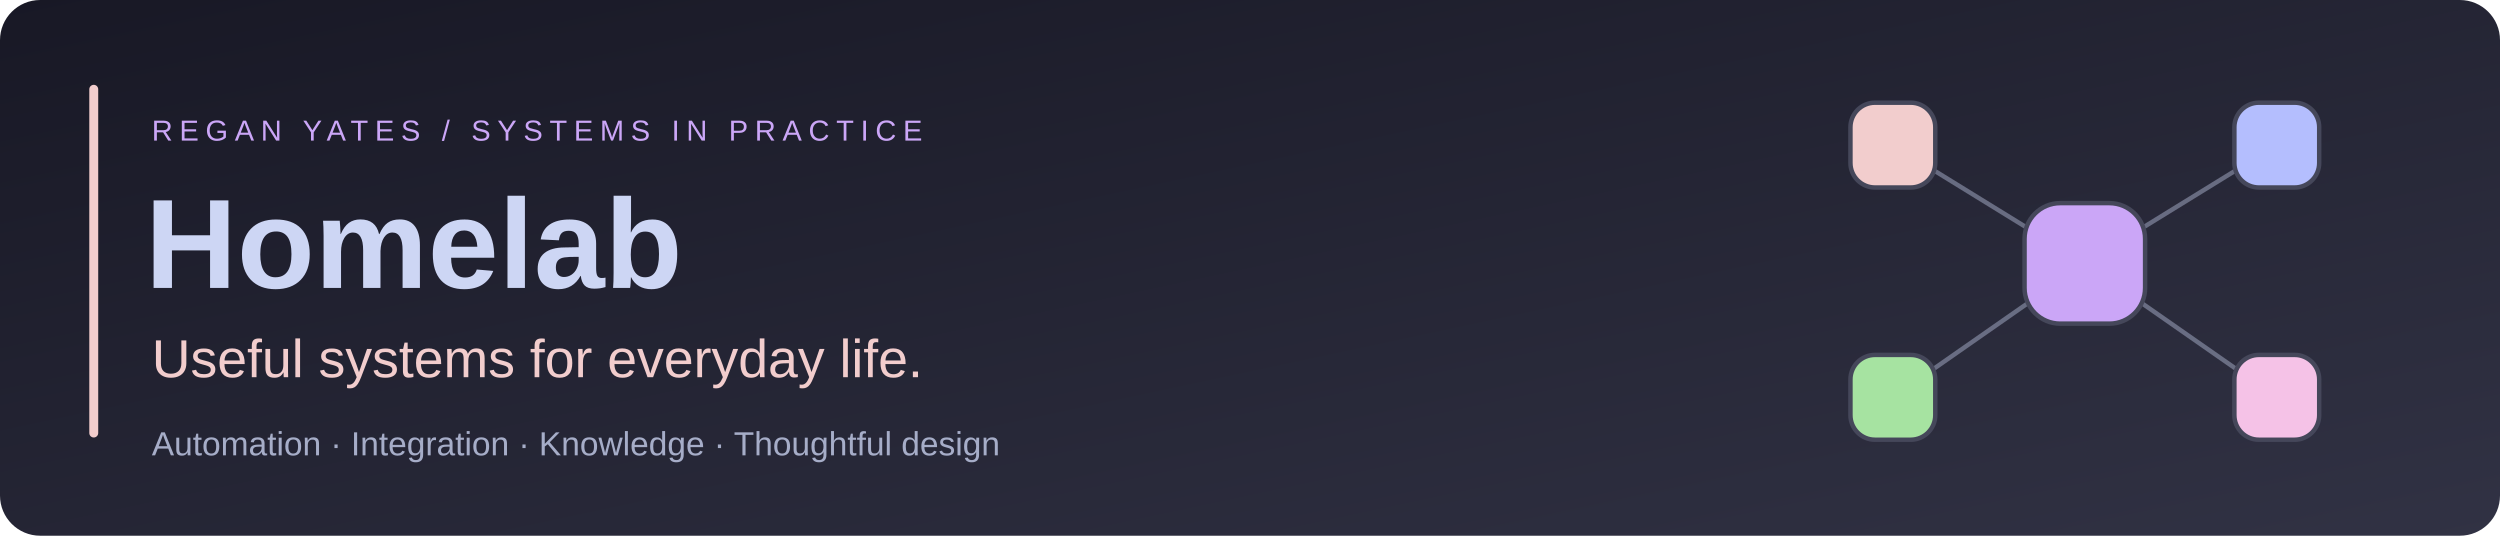
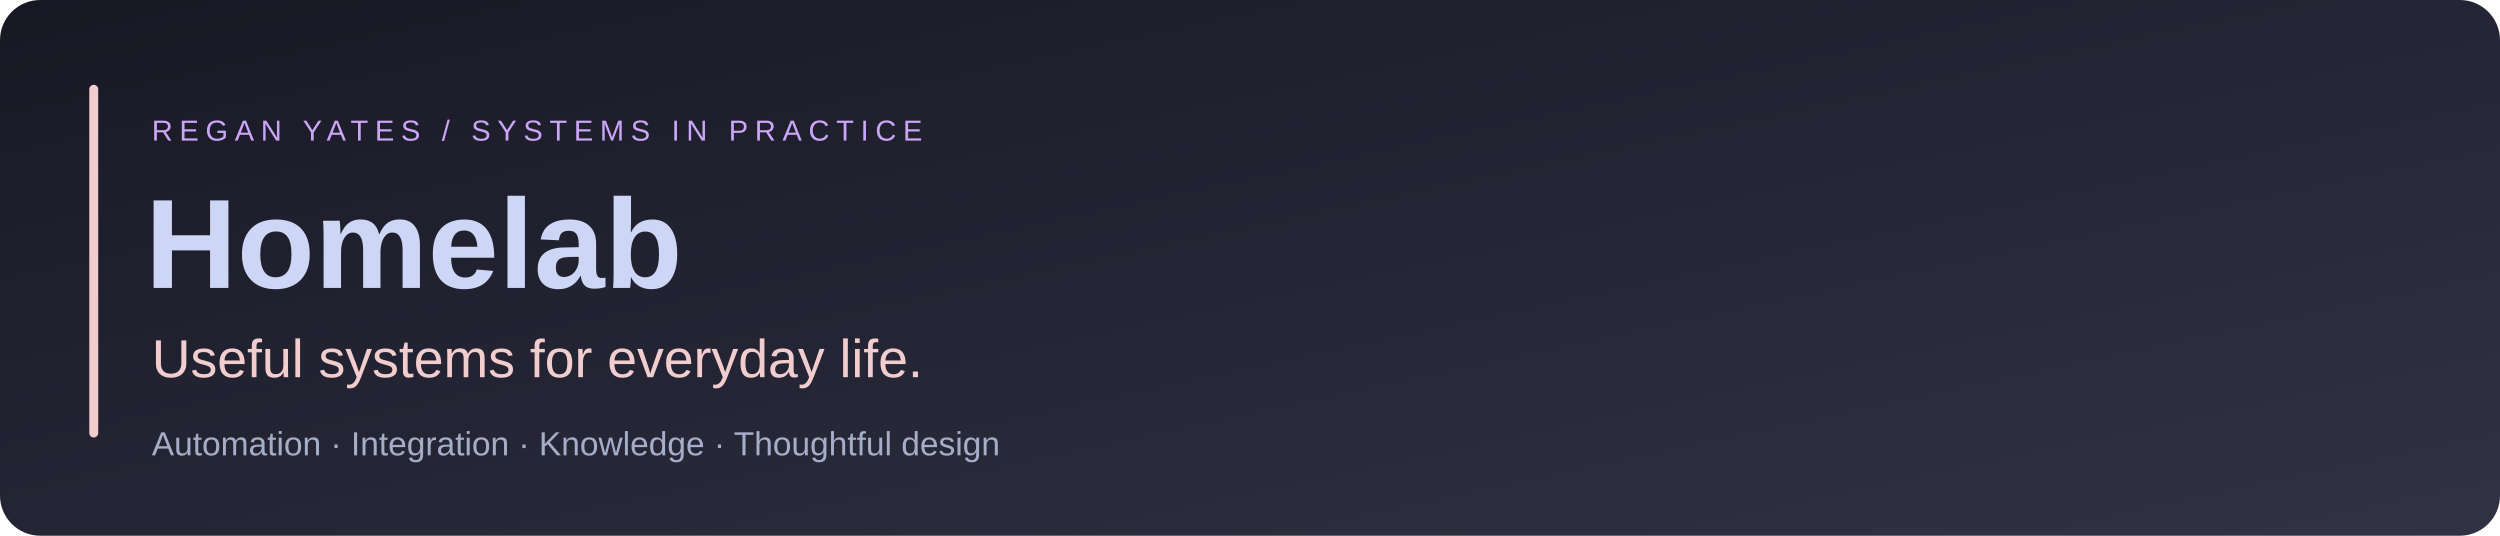
<svg xmlns="http://www.w3.org/2000/svg" width="1120" height="240" viewBox="0 0 1120 240" role="img" aria-labelledby="title desc">
  <defs>
    <linearGradient id="bg" x2="1" y2="1">
      <stop stop-color="#181825" />
      <stop offset="1" stop-color="#313244" />
    </linearGradient>
  </defs>
  <rect width="1120" height="240" rx="18" fill="url(#bg)" />
  <rect x="40" y="38" width="4" height="158" rx="2" fill="#f2cdcd" />
  <g font-family="Segoe UI,Arial,sans-serif">
    <text x="68" y="63" font-size="13" letter-spacing="3" fill="#cba6f7">REGAN YATES / SYSTEMS IN PRACTICE</text>
    <text x="65" y="129" font-size="57" font-weight="600" fill="#cdd6f4">Homelab</text>
    <text x="68" y="169" font-size="24" fill="#f2cdcd">Useful systems for everyday life.</text>
    <text x="68" y="204" font-size="15" fill="#a6adc8">Automation · Integration · Knowledge · Thoughtful design</text>
  </g>
-   <g fill="none" stroke="#9399b2" stroke-width="2" opacity=".6">
-     <path d="M934 118L848 65M934 118l86-53M934 118l-86 60M934 118l86 60" />
-   </g>
-   <g stroke="#45475a" stroke-width="2">
-     <rect x="907" y="91" width="54" height="54" rx="16" fill="#cba6f7" />
-     <rect x="829" y="46" width="38" height="38" rx="11" fill="#f2cdcd" />
-     <rect x="1001" y="46" width="38" height="38" rx="11" fill="#b4befe" />
-     <rect x="829" y="159" width="38" height="38" rx="11" fill="#a6e3a1" />
-     <rect x="1001" y="159" width="38" height="38" rx="11" fill="#f5c2e7" />
-   </g>
</svg>
